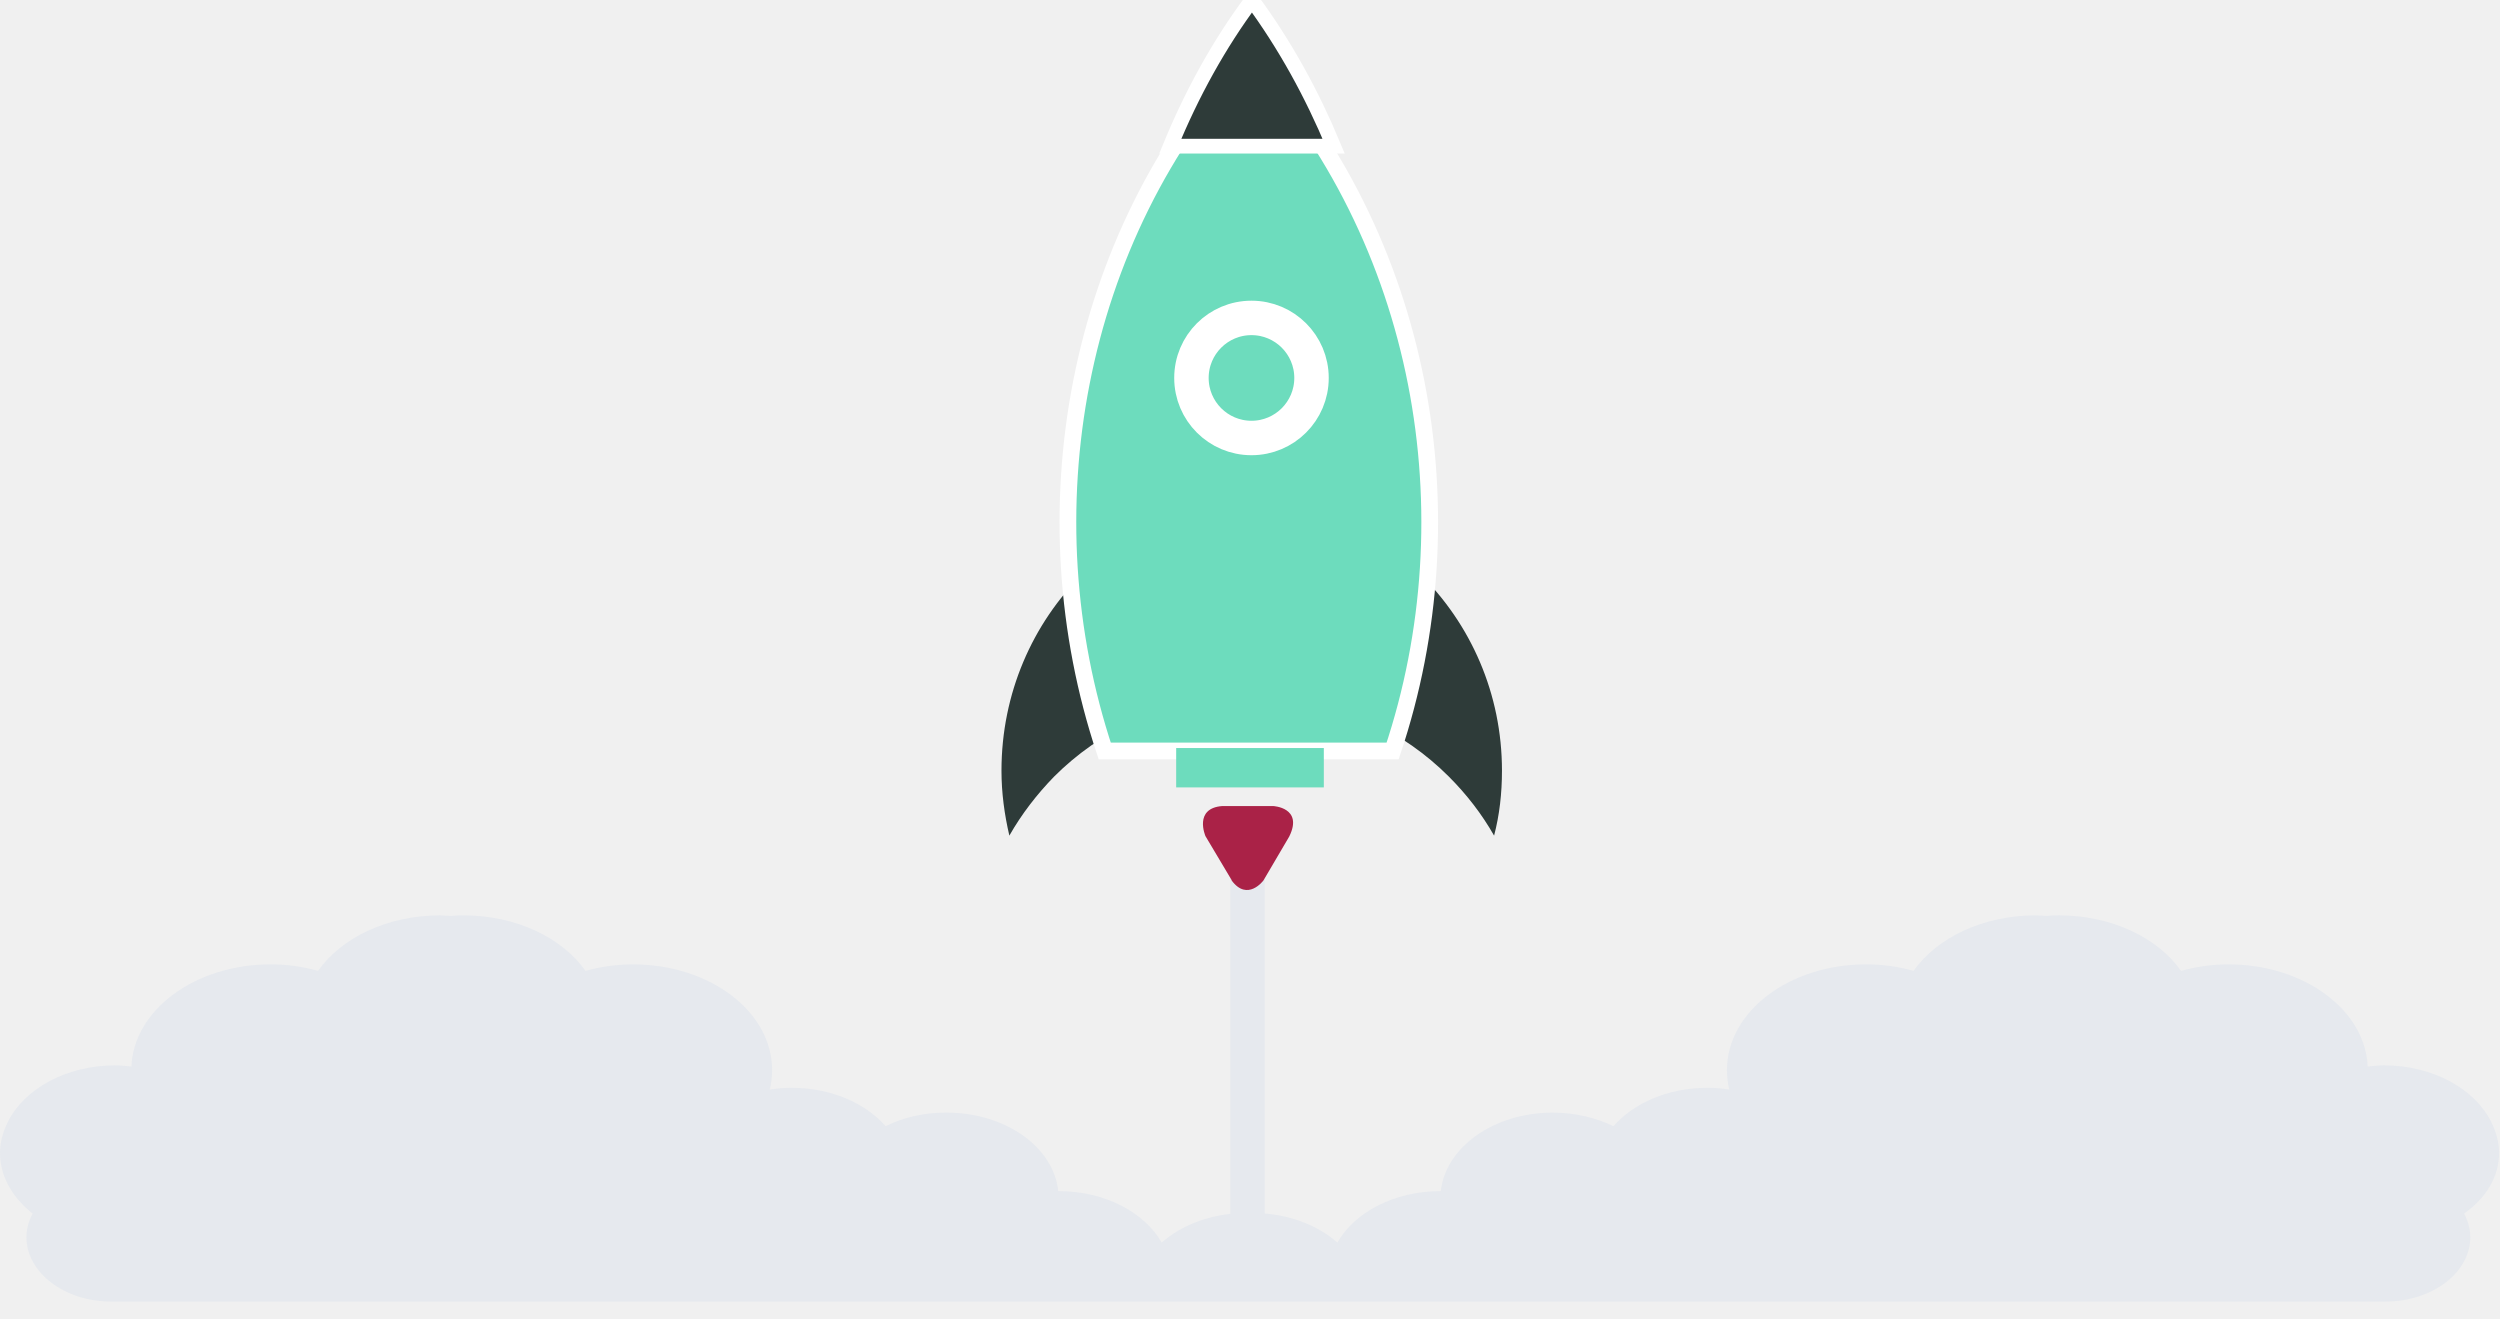
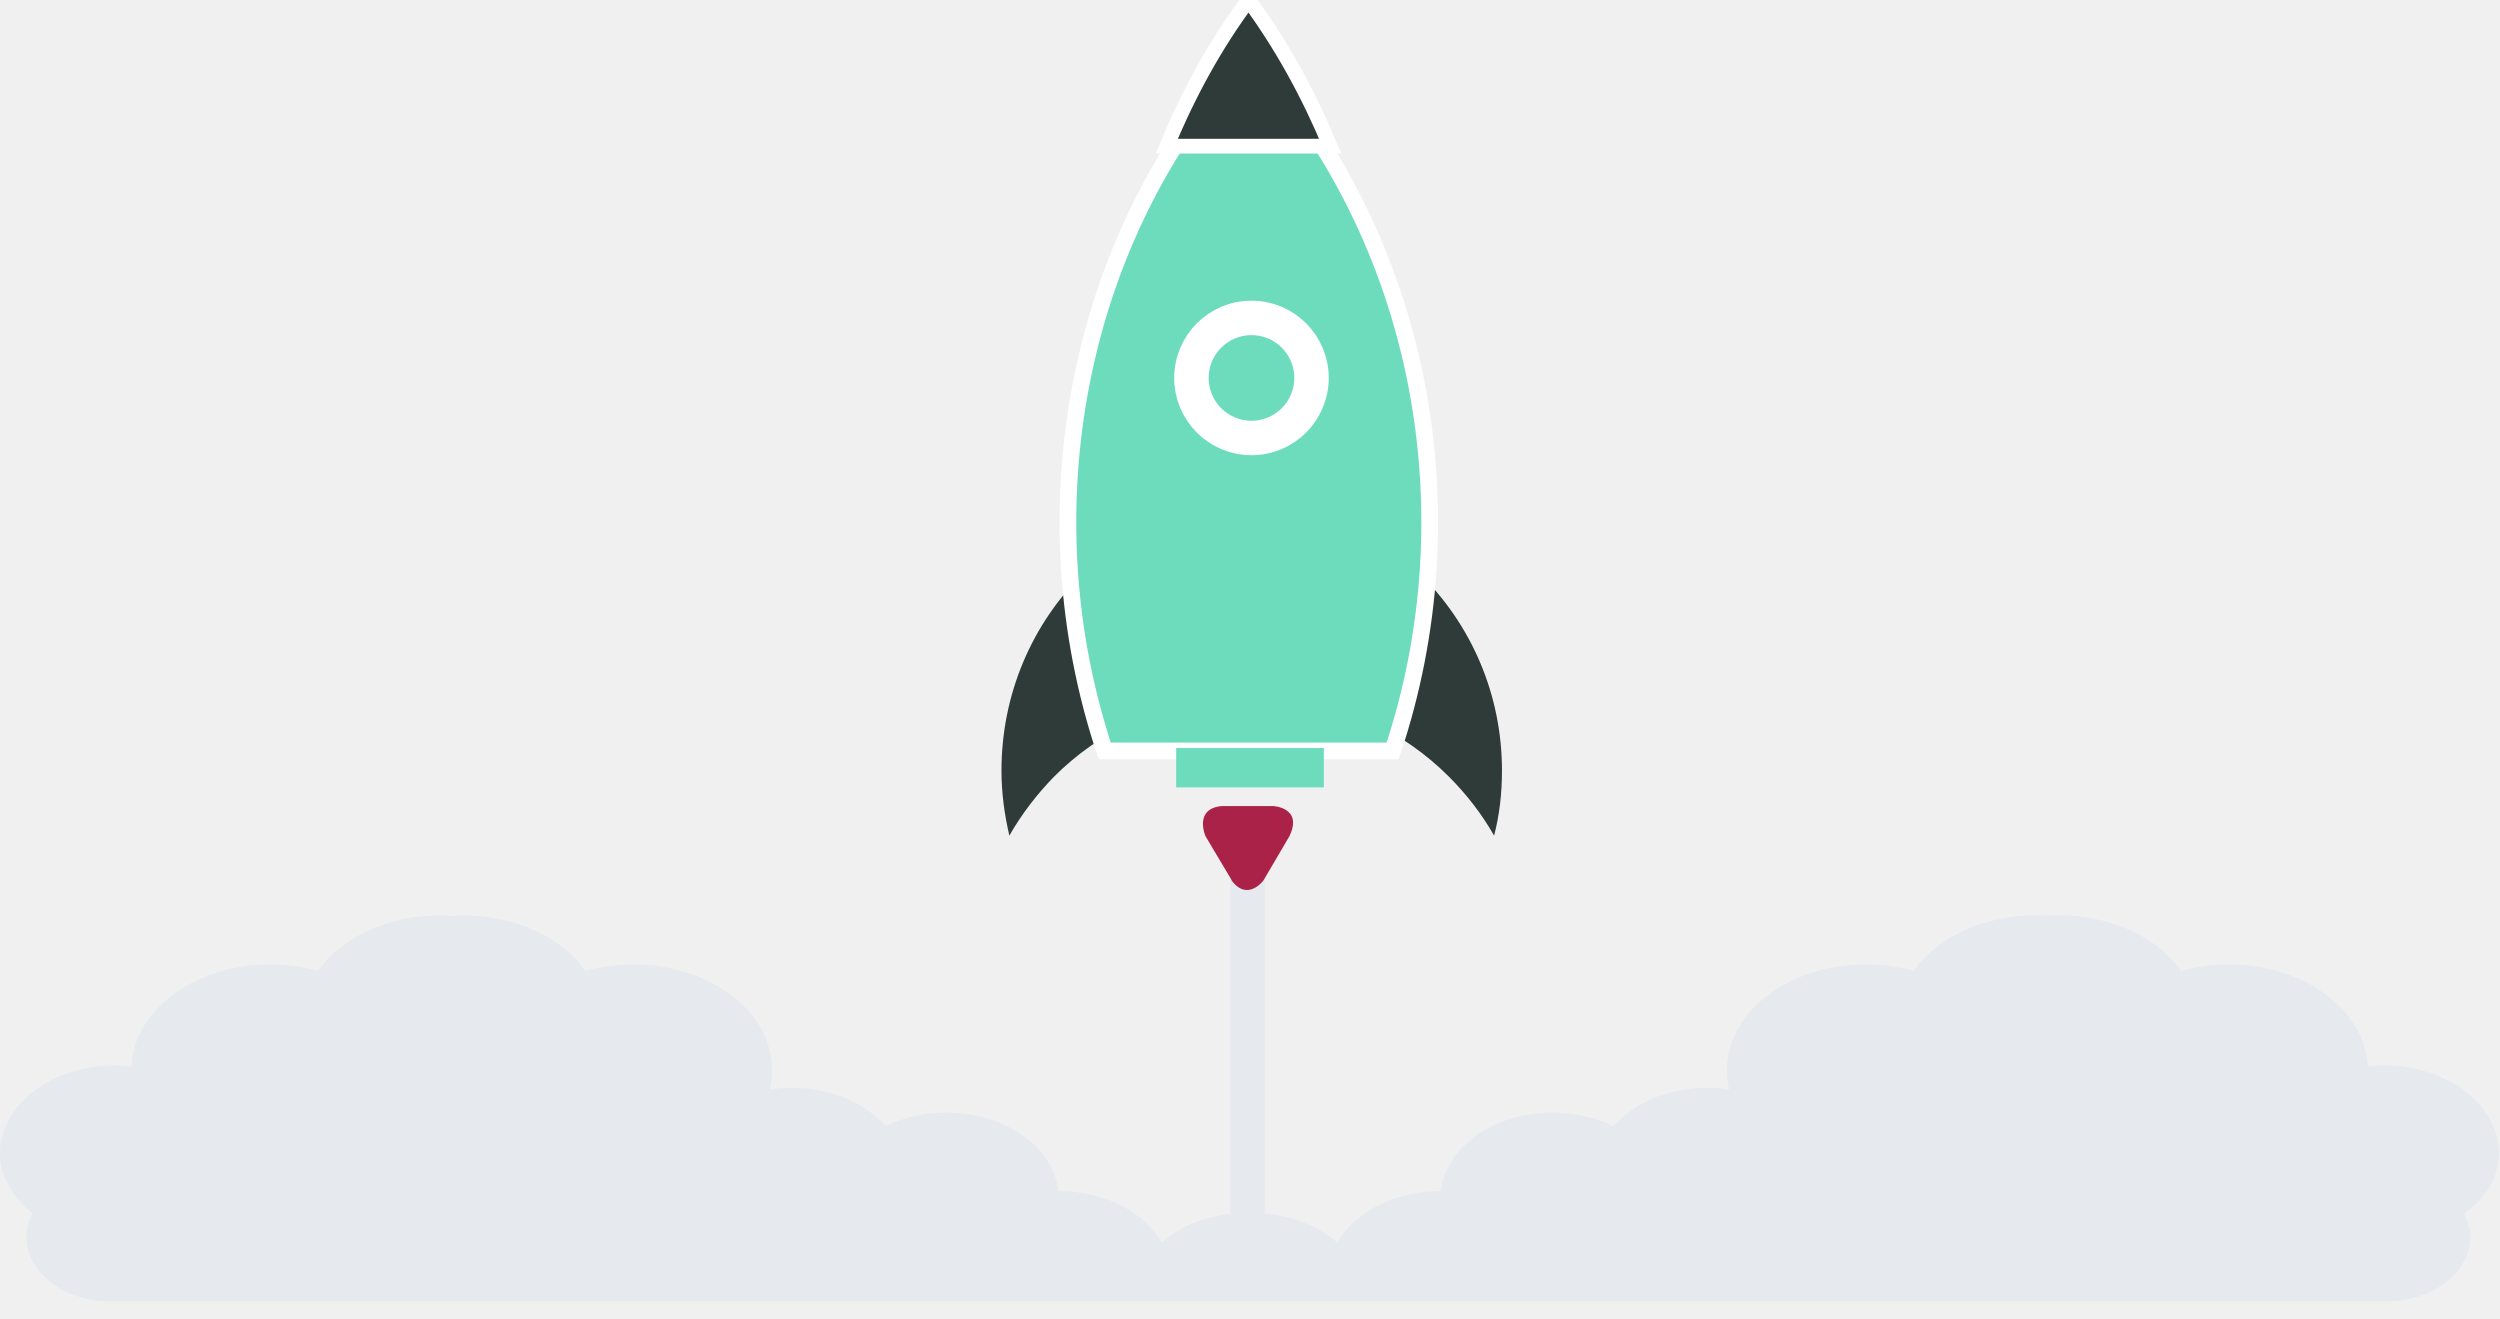
- <svg class="figure" viewBox="0 0 508 268" aria-hidden="true">
-   <path d="M305.2 156.6c0 4.6-.5 9-1.6 13.2-2.5-4.4-5.6-8.4-9.2-12-4.6-4.6-10-8.4-16-11.2 2.8-11.2 4.5-22.9 5-34.6 1.8 1.4 3.5 2.9 5 4.5 10.5 10.3 16.8 24.5 16.8 40.1zm-75-10c-6 2.8-11.4 6.6-16 11.2-3.5 3.6-6.6 7.6-9.1 12-1-4.3-1.6-8.7-1.6-13.2 0-15.7 6.3-29.9 16.6-40.1 1.6-1.6 3.3-3.1 5.1-4.5.6 11.8 2.2 23.4 5 34.6z" fill="#2E3B39" fill-rule="nonzero" />
-   <path d="M282.981 152.6c16.125-48.1 6.375-104-29.25-142.6-35.625 38.5-45.25 94.5-29.25 142.6h58.5z" stroke="#FFF" stroke-width="3.396" fill="#6DDCBD" />
-   <path d="M271 29.7c-4.4-10.6-9.9-20.6-16.6-29.7-6.7 9-12.2 19-16.6 29.7H271z" stroke="#FFF" stroke-width="3" fill="#2E3B39" />
-   <circle stroke="#FFF" stroke-width="7" fill="none" cx="254.3" cy="76.8" r="12.2" />
-   <path class="smoke" d="M507.812 234.24c0-2.16-.632-4.32-1.58-6.24-3.318-6.72-11.85-11.52-21.804-11.52-1.106 0-2.212.12-3.318.24-.474-11.52-12.956-20.76-28.282-20.76-3.318 0-6.636.48-9.638 1.32-4.74-6.72-14.062-11.28-24.806-11.28-.79 0-1.58 0-2.37.12-.79 0-1.58-.12-2.37-.12-10.744 0-20.066 4.56-24.806 11.28a35.326 35.326 0 00-9.638-1.32c-15.642 0-28.282 9.6-28.282 21.48 0 1.32.158 2.76.474 3.96a26.09 26.09 0 00-4.424-.36c-8.058 0-15.01 3.12-19.118 7.8-3.476-1.68-7.742-2.76-12.324-2.76-12.008 0-21.804 7.08-22.752 15.96h-.158c-9.322 0-17.38 4.32-20.856 10.44-4.108-3.6-10.27-6-17.222-6h-1.264c-6.794 0-12.956 2.28-17.222 6-3.476-6.12-11.534-10.44-20.856-10.44h-.158c-.948-9-10.744-15.96-22.752-15.96-4.582 0-8.69.96-12.324 2.76-4.108-4.68-11.06-7.8-19.118-7.8-1.422 0-3.002.12-4.424.36.316-1.32.474-2.64.474-3.96 0-11.88-12.64-21.48-28.282-21.48-3.318 0-6.636.48-9.638 1.32-4.74-6.72-14.062-11.28-24.806-11.28-.79 0-1.58 0-2.37.12-.79 0-1.58-.12-2.37-.12-10.744 0-20.066 4.56-24.806 11.28a35.326 35.326 0 00-9.638-1.32c-15.326 0-27.808 9.24-28.282 20.76-1.106-.12-2.212-.24-3.318-.24-9.954 0-18.486 4.8-21.804 11.52-.948 1.92-1.58 4.08-1.58 6.24 0 4.8 2.528 9.12 6.636 12.36-.79 1.44-1.264 3.12-1.264 4.8 0 7.2 7.742 13.08 17.222 13.08h462.15c9.48 0 17.222-5.88 17.222-13.08 0-1.68-.474-3.36-1.264-4.8 4.582-3.24 7.11-7.56 7.11-12.36z" fill="#E6E9EE" />
-   <path fill="#6DDCBD" d="M239 152h30v8h-30z" />
-   <path class="exhaust__line" fill="#E6E9EE" d="M250 172h7v90h-7z" />
-   <path class="flame" d="M250.27 178.834l-5.32-8.93s-2.47-5.7 3.458-6.118h10.26s6.232.266 3.306 6.194l-5.244 8.93s-3.23 4.37-6.46 0v-.076z" fill="#AA2247" />
+ <svg xmlns="http://www.w3.org/2000/svg" class="figure" viewBox="0 0 508 268" aria-hidden="true" version="1.1" id="svg7">
+   <defs id="defs7" />
+   <path d="M305.2 156.6c0 4.6-.5 9-1.6 13.2-2.5-4.4-5.6-8.4-9.2-12-4.6-4.6-10-8.4-16-11.2 2.8-11.2 4.5-22.9 5-34.6 1.8 1.4 3.5 2.9 5 4.5 10.5 10.3 16.8 24.5 16.8 40.1zm-75-10c-6 2.8-11.4 6.6-16 11.2-3.5 3.6-6.6 7.6-9.1 12-1-4.3-1.6-8.7-1.6-13.2 0-15.7 6.3-29.9 16.6-40.1 1.6-1.6 3.3-3.1 5.1-4.5.6 11.8 2.2 23.4 5 34.6z" fill="#2E3B39" fill-rule="nonzero" id="path1" />
+   <path d="M282.981 152.6c16.125-48.1 6.375-104-29.25-142.6-35.625 38.5-45.25 94.5-29.25 142.6h58.5z" stroke="#FFF" stroke-width="3.396" fill="#6DDCBD" id="path2" />
+   <path d="m 271,29.7 c -4.4,-10.6 -9.9,-20.6 -16.6,-29.7 -6.7,9 -12.2,19 -16.6,29.7 z" stroke="#ffffff" stroke-width="3" fill="#2e3b39" id="path3" transform="translate(-0.703)" />
+   <circle stroke="#FFF" stroke-width="7" fill="none" cx="254.3" cy="76.8" r="12.2" id="circle3" />
+   <path class="smoke" d="M507.812 234.24c0-2.16-.632-4.32-1.58-6.24-3.318-6.72-11.85-11.52-21.804-11.52-1.106 0-2.212.12-3.318.24-.474-11.52-12.956-20.76-28.282-20.76-3.318 0-6.636.48-9.638 1.32-4.74-6.72-14.062-11.28-24.806-11.28-.79 0-1.58 0-2.37.12-.79 0-1.58-.12-2.37-.12-10.744 0-20.066 4.56-24.806 11.28a35.326 35.326 0 00-9.638-1.32c-15.642 0-28.282 9.6-28.282 21.48 0 1.32.158 2.76.474 3.96a26.09 26.09 0 00-4.424-.36c-8.058 0-15.01 3.12-19.118 7.8-3.476-1.68-7.742-2.76-12.324-2.76-12.008 0-21.804 7.08-22.752 15.96h-.158c-9.322 0-17.38 4.32-20.856 10.44-4.108-3.6-10.27-6-17.222-6h-1.264c-6.794 0-12.956 2.28-17.222 6-3.476-6.12-11.534-10.44-20.856-10.44h-.158c-.948-9-10.744-15.96-22.752-15.96-4.582 0-8.69.96-12.324 2.76-4.108-4.68-11.06-7.8-19.118-7.8-1.422 0-3.002.12-4.424.36.316-1.32.474-2.64.474-3.96 0-11.88-12.64-21.48-28.282-21.48-3.318 0-6.636.48-9.638 1.32-4.74-6.72-14.062-11.28-24.806-11.28-.79 0-1.58 0-2.37.12-.79 0-1.58-.12-2.37-.12-10.744 0-20.066 4.56-24.806 11.28a35.326 35.326 0 00-9.638-1.32c-15.326 0-27.808 9.24-28.282 20.76-1.106-.12-2.212-.24-3.318-.24-9.954 0-18.486 4.8-21.804 11.52-.948 1.92-1.58 4.08-1.58 6.24 0 4.8 2.528 9.12 6.636 12.36-.79 1.44-1.264 3.12-1.264 4.8 0 7.2 7.742 13.08 17.222 13.08h462.15c9.48 0 17.222-5.88 17.222-13.08 0-1.68-.474-3.36-1.264-4.8 4.582-3.24 7.11-7.56 7.11-12.36z" fill="#E6E9EE" id="path4" />
+   <path fill="#6DDCBD" d="M239 152h30v8h-30z" id="path5" />
+   <path class="exhaust__line" fill="#E6E9EE" d="M250 172h7v90h-7z" id="path6" />
+   <path class="flame" d="M250.27 178.834l-5.32-8.93s-2.47-5.7 3.458-6.118h10.26s6.232.266 3.306 6.194l-5.244 8.93s-3.23 4.37-6.46 0v-.076z" fill="#AA2247" id="path7" />
</svg>
